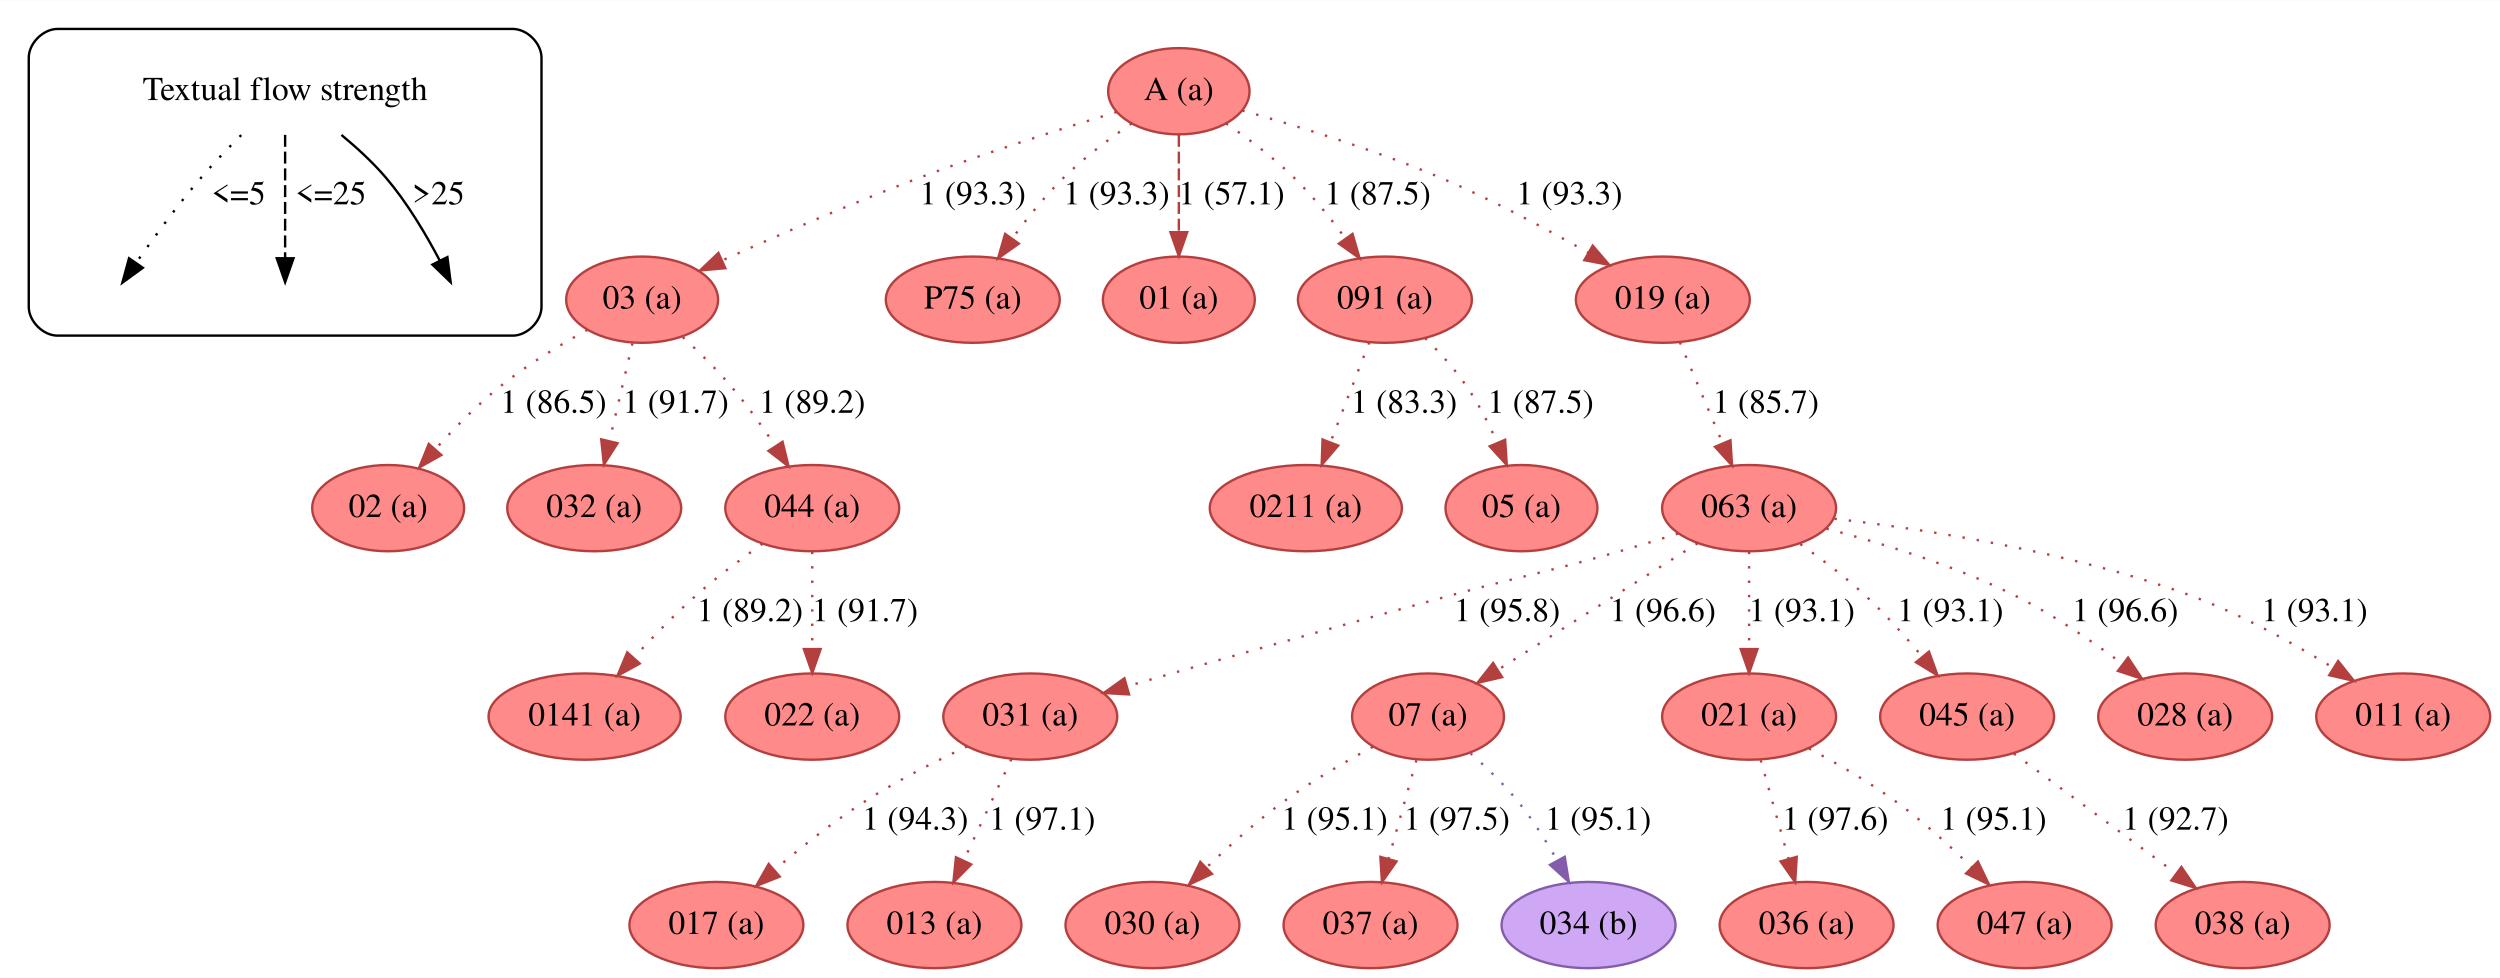
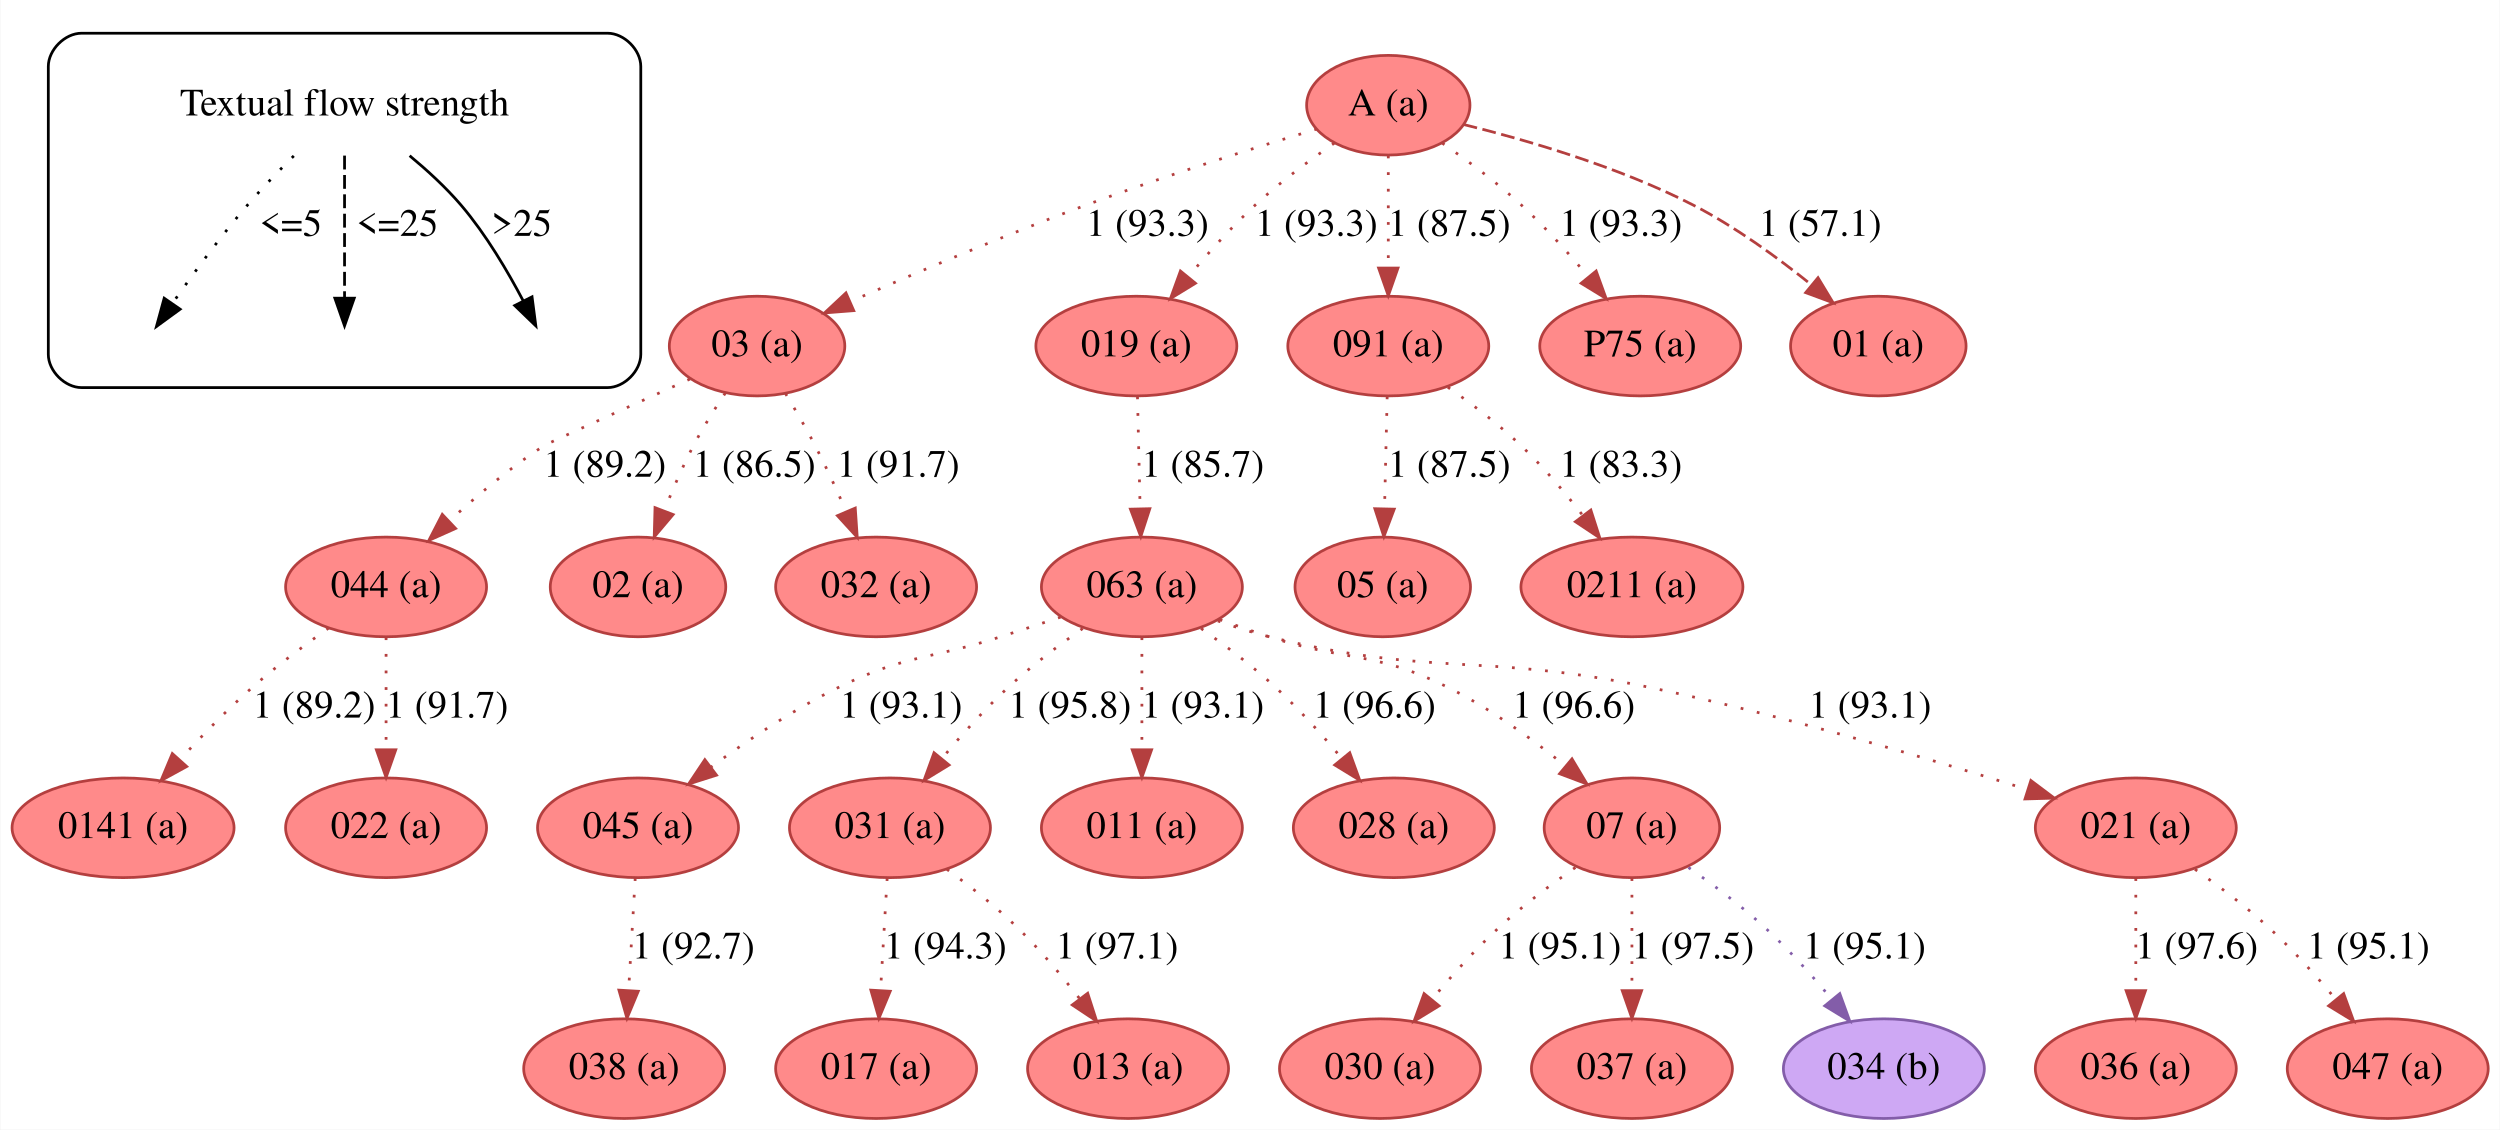
- <svg xmlns="http://www.w3.org/2000/svg" width="1043pt" height="408pt" viewBox="0.00 0.00 1043.40 408.00">
+ <svg xmlns="http://www.w3.org/2000/svg" width="903pt" height="408pt" viewBox="0.00 0.00 902.69 408.00">
  <g id="graph0" class="graph" transform="scale(1 1) rotate(0) translate(4 404)">
-     <polygon fill="white" stroke="none" points="-4,4 -4,-404 1039.4,-404 1039.4,4 -4,4" />
+     <polygon fill="white" stroke="none" points="-4,4 -4,-404 898.693,-404 898.693,4 -4,4" />
    <g id="clust1" class="cluster">
-       <path fill="none" stroke="black" d="M20,-264C20,-264 210,-264 210,-264 216,-264 222,-270 222,-276 222,-276 222,-380 222,-380 222,-386 216,-392 210,-392 210,-392 20,-392 20,-392 14,-392 8,-386 8,-380 8,-380 8,-276 8,-276 8,-270 14,-264 20,-264" />
+       <path fill="none" stroke="black" d="M25.296,-264C25.296,-264 215.296,-264 215.296,-264 221.296,-264 227.296,-270 227.296,-276 227.296,-276 227.296,-380 227.296,-380 227.296,-386 221.296,-392 215.296,-392 215.296,-392 25.296,-392 25.296,-392 19.296,-392 13.296,-386 13.296,-380 13.296,-380 13.296,-276 13.296,-276 13.296,-270 19.296,-264 25.296,-264" />
    </g>
    <g id="node1" class="node">
-       <text text-anchor="middle" x="115" y="-362.3" font-family="Times,serif" font-size="14.00">Textual flow strength</text>
+       <text text-anchor="middle" x="120.296" y="-362.3" font-family="Times,serif" font-size="14.00">Textual flow strength</text>
    </g>
    <g id="edge1" class="edge">
-       <path fill="none" stroke="black" stroke-dasharray="1,5" d="M96.666,-347.686C91.132,-342.194 85.161,-335.989 80,-330 70.171,-318.593 60.072,-304.779 52.914,-294.563" />
-       <polygon fill="black" stroke="black" points="55.614,-292.314 47.056,-286.068 49.851,-296.288 55.614,-292.314" />
-       <text text-anchor="middle" x="95.5" y="-318.8" font-family="Times,serif" font-size="14.00">&lt;=5  </text>
+       <path fill="none" stroke="black" stroke-dasharray="1,5" d="M101.962,-347.686C96.429,-342.194 90.457,-335.989 85.296,-330 75.467,-318.593 65.369,-304.779 58.21,-294.563" />
+       <polygon fill="black" stroke="black" points="60.911,-292.314 52.352,-286.068 55.148,-296.288 60.911,-292.314" />
+       <text text-anchor="middle" x="100.796" y="-318.8" font-family="Times,serif" font-size="14.00">&lt;=5  </text>
    </g>
    <g id="edge2" class="edge">
-       <path fill="none" stroke="black" stroke-dasharray="5,2" d="M115,-347.799C115,-332.794 115,-311.174 115,-296.409" />
-       <polygon fill="black" stroke="black" points="118.5,-296.293 115,-286.293 111.5,-296.293 118.5,-296.293" />
-       <text text-anchor="middle" x="134" y="-318.8" font-family="Times,serif" font-size="14.00">  &lt;=25</text>
+       <path fill="none" stroke="black" stroke-dasharray="5,2" d="M120.296,-347.799C120.296,-332.794 120.296,-311.174 120.296,-296.409" />
+       <polygon fill="black" stroke="black" points="123.797,-296.293 120.296,-286.293 116.797,-296.293 123.797,-296.293" />
+       <text text-anchor="middle" x="139.296" y="-318.8" font-family="Times,serif" font-size="14.00">  &lt;=25</text>
    </g>
    <g id="edge3" class="edge">
-       <path fill="none" stroke="black" d="M138.503,-347.76C144.906,-342.462 151.567,-336.344 157,-330 166.087,-319.39 174.095,-305.689 179.546,-295.313" />
-       <polygon fill="black" stroke="black" points="182.722,-296.789 184.091,-286.283 176.469,-293.642 182.722,-296.789" />
-       <text text-anchor="middle" x="179" y="-318.8" font-family="Times,serif" font-size="14.00">&gt;25</text>
+       <path fill="none" stroke="black" d="M143.8,-347.76C150.202,-342.462 156.863,-336.344 162.296,-330 171.384,-319.39 179.392,-305.689 184.843,-295.313" />
+       <polygon fill="black" stroke="black" points="188.018,-296.789 189.387,-286.283 181.766,-293.642 188.018,-296.789" />
+       <text text-anchor="middle" x="184.296" y="-318.8" font-family="Times,serif" font-size="14.00">&gt;25</text>
    </g>
    <g id="node5" class="node">
-       <ellipse fill="#ff8a8a" stroke="#b43f3f" cx="264" cy="-279" rx="31.695" ry="18" />
-       <text text-anchor="middle" x="264" y="-275.3" font-family="Times,serif" font-size="14.00">03 (a)</text>
+       <ellipse fill="#ff8a8a" stroke="#b43f3f" cx="497.296" cy="-366" rx="29.497" ry="18" />
+       <text text-anchor="middle" x="497.296" y="-362.3" font-family="Times,serif" font-size="14.00">A (a)</text>
    </g>
    <g id="node6" class="node">
-       <ellipse fill="#ff8a8a" stroke="#b43f3f" cx="158" cy="-192" rx="31.695" ry="18" />
-       <text text-anchor="middle" x="158" y="-188.3" font-family="Times,serif" font-size="14.00">02 (a)</text>
+       <ellipse fill="#ff8a8a" stroke="#b43f3f" cx="269.296" cy="-279" rx="31.695" ry="18" />
+       <text text-anchor="middle" x="269.296" y="-275.3" font-family="Times,serif" font-size="14.00">03 (a)</text>
    </g>
    <g id="edge4" class="edge">
-       <path fill="none" stroke="#b43f3f" stroke-dasharray="1,5" d="M241.178,-266.431C229.811,-260.19 216.15,-251.941 205,-243 195.322,-235.24 185.741,-225.52 177.78,-216.72" />
-       <polygon fill="#b43f3f" stroke="#b43f3f" points="180.201,-214.173 170.967,-208.978 174.946,-218.797 180.201,-214.173" />
-       <text text-anchor="middle" x="227" y="-231.8" font-family="Times,serif" font-size="14.00">1 (86.5)</text>
+       <path fill="none" stroke="#b43f3f" stroke-dasharray="1,5" d="M471.534,-357.42C449.31,-350.717 416.445,-340.41 388.296,-330 359.109,-319.206 326.571,-305.409 302.906,-295.044" />
+       <polygon fill="#b43f3f" stroke="#b43f3f" points="304.224,-291.801 293.662,-290.972 301.403,-298.207 304.224,-291.801" />
+       <text text-anchor="middle" x="410.296" y="-318.8" font-family="Times,serif" font-size="14.00">1 (93.3)</text>
    </g>
    <g id="node7" class="node">
-       <ellipse fill="#ff8a8a" stroke="#b43f3f" cx="244" cy="-192" rx="36.294" ry="18" />
-       <text text-anchor="middle" x="244" y="-188.3" font-family="Times,serif" font-size="14.00">032 (a)</text>
+       <ellipse fill="#ff8a8a" stroke="#b43f3f" cx="406.296" cy="-279" rx="36.294" ry="18" />
+       <text text-anchor="middle" x="406.296" y="-275.3" font-family="Times,serif" font-size="14.00">019 (a)</text>
    </g>
    <g id="edge5" class="edge">
-       <path fill="none" stroke="#b43f3f" stroke-dasharray="1,5" d="M259.953,-260.799C257.215,-249.163 253.541,-233.548 250.409,-220.237" />
-       <polygon fill="#b43f3f" stroke="#b43f3f" points="253.739,-219.108 248.041,-210.175 246.925,-220.711 253.739,-219.108" />
-       <text text-anchor="middle" x="278" y="-231.8" font-family="Times,serif" font-size="14.00">1 (91.7)</text>
+       <path fill="none" stroke="#b43f3f" stroke-dasharray="1,5" d="M477.82,-352.326C468.768,-346.06 458.088,-338.113 449.296,-330 440.752,-322.115 432.221,-312.619 425.036,-304.029" />
+       <polygon fill="#b43f3f" stroke="#b43f3f" points="427.641,-301.685 418.604,-296.155 422.219,-306.113 427.641,-301.685" />
+       <text text-anchor="middle" x="471.296" y="-318.8" font-family="Times,serif" font-size="14.00">1 (93.3)</text>
    </g>
    <g id="node8" class="node">
-       <ellipse fill="#ff8a8a" stroke="#b43f3f" cx="335" cy="-192" rx="36.294" ry="18" />
-       <text text-anchor="middle" x="335" y="-188.3" font-family="Times,serif" font-size="14.00">044 (a)</text>
+       <ellipse fill="#ff8a8a" stroke="#b43f3f" cx="497.296" cy="-279" rx="36.294" ry="18" />
+       <text text-anchor="middle" x="497.296" y="-275.3" font-family="Times,serif" font-size="14.00">091 (a)</text>
    </g>
    <g id="edge6" class="edge">
-       <path fill="none" stroke="#b43f3f" stroke-dasharray="1,5" d="M280.965,-263.384C287.537,-257.365 294.925,-250.137 301,-243 307.596,-235.251 314.071,-226.201 319.572,-217.947" />
-       <polygon fill="#b43f3f" stroke="#b43f3f" points="322.61,-219.695 325.118,-209.402 316.738,-215.884 322.61,-219.695" />
-       <text text-anchor="middle" x="335" y="-231.8" font-family="Times,serif" font-size="14.00">1 (89.2)</text>
+       <path fill="none" stroke="#b43f3f" stroke-dasharray="1,5" d="M497.296,-347.799C497.296,-336.163 497.296,-320.548 497.296,-307.237" />
+       <polygon fill="#b43f3f" stroke="#b43f3f" points="500.797,-307.175 497.296,-297.175 493.797,-307.175 500.797,-307.175" />
+       <text text-anchor="middle" x="519.296" y="-318.8" font-family="Times,serif" font-size="14.00">1 (87.5)</text>
+     </g>
+     <g id="node9" class="node">
+       <ellipse fill="#ff8a8a" stroke="#b43f3f" cx="588.296" cy="-279" rx="36.294" ry="18" />
+       <text text-anchor="middle" x="588.296" y="-275.3" font-family="Times,serif" font-size="14.00">P75 (a)</text>
+     </g>
+     <g id="edge7" class="edge">
+       <path fill="none" stroke="#b43f3f" stroke-dasharray="1,5" d="M516.773,-352.326C525.825,-346.06 536.504,-338.113 545.296,-330 553.841,-322.115 562.372,-312.619 569.557,-304.029" />
+       <polygon fill="#b43f3f" stroke="#b43f3f" points="572.374,-306.113 575.989,-296.155 566.952,-301.685 572.374,-306.113" />
+       <text text-anchor="middle" x="581.296" y="-318.8" font-family="Times,serif" font-size="14.00">1 (93.3)</text>
+     </g>
+     <g id="node10" class="node">
+       <ellipse fill="#ff8a8a" stroke="#b43f3f" cx="674.296" cy="-279" rx="31.695" ry="18" />
+       <text text-anchor="middle" x="674.296" y="-275.3" font-family="Times,serif" font-size="14.00">01 (a)</text>
+     </g>
+     <g id="edge8" class="edge">
+       <path fill="none" stroke="#b43f3f" stroke-dasharray="5,2" d="M524.503,-359.033C547.388,-353.392 580.558,-343.737 607.296,-330 622.506,-322.186 637.906,-310.975 650.101,-301.148" />
+       <polygon fill="#b43f3f" stroke="#b43f3f" points="652.513,-303.695 657.989,-294.625 648.052,-298.3 652.513,-303.695" />
+       <text text-anchor="middle" x="653.296" y="-318.8" font-family="Times,serif" font-size="14.00">1 (57.1)</text>
+     </g>
+     <g id="node11" class="node">
+       <ellipse fill="#ff8a8a" stroke="#b43f3f" cx="135.296" cy="-192" rx="36.294" ry="18" />
+       <text text-anchor="middle" x="135.296" y="-188.3" font-family="Times,serif" font-size="14.00">044 (a)</text>
+     </g>
+     <g id="edge9" class="edge">
+       <path fill="none" stroke="#b43f3f" stroke-dasharray="1,5" d="M245.037,-267.074C222.929,-257.101 193.522,-243.792 192.296,-243 180.255,-235.225 168.144,-225.017 158.202,-215.854" />
+       <polygon fill="#b43f3f" stroke="#b43f3f" points="160.407,-213.122 150.736,-208.795 155.598,-218.209 160.407,-213.122" />
+       <text text-anchor="middle" x="214.296" y="-231.8" font-family="Times,serif" font-size="14.00">1 (89.2)</text>
+     </g>
+     <g id="node12" class="node">
+       <ellipse fill="#ff8a8a" stroke="#b43f3f" cx="226.296" cy="-192" rx="31.695" ry="18" />
+       <text text-anchor="middle" x="226.296" y="-188.3" font-family="Times,serif" font-size="14.00">02 (a)</text>
+     </g>
+     <g id="edge10" class="edge">
+       <path fill="none" stroke="#b43f3f" stroke-dasharray="1,5" d="M257.83,-262.03C253.905,-256.197 249.66,-249.446 246.296,-243 242.404,-235.54 238.776,-227.146 235.709,-219.396" />
+       <polygon fill="#b43f3f" stroke="#b43f3f" points="238.976,-218.141 232.144,-210.043 232.435,-220.634 238.976,-218.141" />
+       <text text-anchor="middle" x="268.296" y="-231.8" font-family="Times,serif" font-size="14.00">1 (86.5)</text>
+     </g>
+     <g id="node13" class="node">
+       <ellipse fill="#ff8a8a" stroke="#b43f3f" cx="312.296" cy="-192" rx="36.294" ry="18" />
+       <text text-anchor="middle" x="312.296" y="-188.3" font-family="Times,serif" font-size="14.00">032 (a)</text>
+     </g>
+     <g id="edge11" class="edge">
+       <path fill="none" stroke="#b43f3f" stroke-dasharray="1,5" d="M279.559,-261.861C283.123,-256.011 287.04,-249.294 290.296,-243 294.219,-235.419 298.102,-226.989 301.489,-219.243" />
+       <polygon fill="#b43f3f" stroke="#b43f3f" points="304.765,-220.485 305.48,-209.914 298.329,-217.732 304.765,-220.485" />
+       <text text-anchor="middle" x="320.296" y="-231.8" font-family="Times,serif" font-size="14.00">1 (91.7)</text>
+     </g>
+     <g id="node16" class="node">
+       <ellipse fill="#ff8a8a" stroke="#b43f3f" cx="408.296" cy="-192" rx="36.294" ry="18" />
+       <text text-anchor="middle" x="408.296" y="-188.3" font-family="Times,serif" font-size="14.00">063 (a)</text>
+     </g>
+     <g id="edge28" class="edge">
+       <path fill="none" stroke="#b43f3f" stroke-dasharray="1,5" d="M406.701,-260.799C406.975,-249.163 407.342,-233.548 407.656,-220.237" />
+       <polygon fill="#b43f3f" stroke="#b43f3f" points="411.156,-220.255 407.892,-210.175 404.158,-220.09 411.156,-220.255" />
+       <text text-anchor="middle" x="430.296" y="-231.8" font-family="Times,serif" font-size="14.00">1 (85.7)</text>
    </g>
    <g id="node31" class="node">
-       <ellipse fill="#ff8a8a" stroke="#b43f3f" cx="240" cy="-105" rx="40.094" ry="18" />
-       <text text-anchor="middle" x="240" y="-101.3" font-family="Times,serif" font-size="14.00">0141 (a)</text>
+       <ellipse fill="#ff8a8a" stroke="#b43f3f" cx="495.296" cy="-192" rx="31.695" ry="18" />
+       <text text-anchor="middle" x="495.296" y="-188.3" font-family="Times,serif" font-size="14.00">05 (a)</text>
    </g>
    <g id="edge29" class="edge">
-       <path fill="none" stroke="#b43f3f" stroke-dasharray="1,5" d="M314.27,-177.159C305.564,-171.025 295.505,-163.508 287,-156 277.837,-147.911 268.469,-138.276 260.533,-129.632" />
-       <polygon fill="#b43f3f" stroke="#b43f3f" points="262.99,-127.129 253.694,-122.045 257.79,-131.816 262.99,-127.129" />
-       <text text-anchor="middle" x="309" y="-144.8" font-family="Times,serif" font-size="14.00">1 (89.2)</text>
+       <path fill="none" stroke="#b43f3f" stroke-dasharray="1,5" d="M496.892,-260.799C496.618,-249.163 496.25,-233.548 495.937,-220.237" />
+       <polygon fill="#b43f3f" stroke="#b43f3f" points="499.435,-220.09 495.701,-210.175 492.437,-220.255 499.435,-220.09" />
+       <text text-anchor="middle" x="519.296" y="-231.8" font-family="Times,serif" font-size="14.00">1 (87.5)</text>
    </g>
    <g id="node32" class="node">
-       <ellipse fill="#ff8a8a" stroke="#b43f3f" cx="335" cy="-105" rx="36.294" ry="18" />
-       <text text-anchor="middle" x="335" y="-101.3" font-family="Times,serif" font-size="14.00">022 (a)</text>
+       <ellipse fill="#ff8a8a" stroke="#b43f3f" cx="585.296" cy="-192" rx="40.094" ry="18" />
+       <text text-anchor="middle" x="585.296" y="-188.3" font-family="Times,serif" font-size="14.00">0211 (a)</text>
    </g>
    <g id="edge30" class="edge">
-       <path fill="none" stroke="#b43f3f" stroke-dasharray="1,5" d="M335,-173.799C335,-162.163 335,-146.548 335,-133.237" />
-       <polygon fill="#b43f3f" stroke="#b43f3f" points="338.5,-133.175 335,-123.175 331.5,-133.175 338.5,-133.175" />
-       <text text-anchor="middle" x="357" y="-144.8" font-family="Times,serif" font-size="14.00">1 (91.7)</text>
-     </g>
-     <g id="node9" class="node">
-       <ellipse fill="#ff8a8a" stroke="#b43f3f" cx="488" cy="-366" rx="29.497" ry="18" />
-       <text text-anchor="middle" x="488" y="-362.3" font-family="Times,serif" font-size="14.00">A (a)</text>
-     </g>
-     <g id="edge7" class="edge">
-       <path fill="none" stroke="#b43f3f" stroke-dasharray="1,5" d="M462.016,-357.327C439.991,-350.645 407.668,-340.42 380,-330 351.807,-319.382 320.468,-305.762 297.478,-295.419" />
-       <polygon fill="#b43f3f" stroke="#b43f3f" points="298.724,-292.141 288.17,-291.205 295.837,-298.518 298.724,-292.141" />
-       <text text-anchor="middle" x="402" y="-318.8" font-family="Times,serif" font-size="14.00">1 (93.3)</text>
-     </g>
-     <g id="node10" class="node">
-       <ellipse fill="#ff8a8a" stroke="#b43f3f" cx="402" cy="-279" rx="36.294" ry="18" />
-       <text text-anchor="middle" x="402" y="-275.3" font-family="Times,serif" font-size="14.00">P75 (a)</text>
-     </g>
-     <g id="edge8" class="edge">
-       <path fill="none" stroke="#b43f3f" stroke-dasharray="1,5" d="M468.3,-352.561C459.199,-346.347 448.543,-338.375 440,-330 432.175,-322.329 424.638,-312.975 418.368,-304.442" />
-       <polygon fill="#b43f3f" stroke="#b43f3f" points="421.206,-302.394 412.557,-296.275 415.503,-306.452 421.206,-302.394" />
-       <text text-anchor="middle" x="462" y="-318.8" font-family="Times,serif" font-size="14.00">1 (93.3)</text>
-     </g>
-     <g id="node11" class="node">
-       <ellipse fill="#ff8a8a" stroke="#b43f3f" cx="488" cy="-279" rx="31.695" ry="18" />
-       <text text-anchor="middle" x="488" y="-275.3" font-family="Times,serif" font-size="14.00">01 (a)</text>
-     </g>
-     <g id="edge9" class="edge">
-       <path fill="none" stroke="#b43f3f" stroke-dasharray="5,2" d="M488,-347.799C488,-336.163 488,-320.548 488,-307.237" />
-       <polygon fill="#b43f3f" stroke="#b43f3f" points="491.5,-307.175 488,-297.175 484.5,-307.175 491.5,-307.175" />
-       <text text-anchor="middle" x="510" y="-318.8" font-family="Times,serif" font-size="14.00">1 (57.1)</text>
-     </g>
-     <g id="node12" class="node">
-       <ellipse fill="#ff8a8a" stroke="#b43f3f" cx="574" cy="-279" rx="36.294" ry="18" />
-       <text text-anchor="middle" x="574" y="-275.3" font-family="Times,serif" font-size="14.00">091 (a)</text>
-     </g>
-     <g id="edge10" class="edge">
-       <path fill="none" stroke="#b43f3f" stroke-dasharray="1,5" d="M507.7,-352.561C516.801,-346.347 527.457,-338.375 536,-330 543.825,-322.329 551.362,-312.975 557.632,-304.442" />
-       <polygon fill="#b43f3f" stroke="#b43f3f" points="560.497,-306.452 563.443,-296.275 554.794,-302.394 560.497,-306.452" />
-       <text text-anchor="middle" x="571" y="-318.8" font-family="Times,serif" font-size="14.00">1 (87.5)</text>
-     </g>
-     <g id="node13" class="node">
-       <ellipse fill="#ff8a8a" stroke="#b43f3f" cx="690" cy="-279" rx="36.294" ry="18" />
-       <text text-anchor="middle" x="690" y="-275.3" font-family="Times,serif" font-size="14.00">019 (a)</text>
-     </g>
-     <g id="edge11" class="edge">
-       <path fill="none" stroke="#b43f3f" stroke-dasharray="1,5" d="M514.476,-357.967C536.857,-351.676 569.564,-341.665 597,-330 618.261,-320.961 641.129,-308.703 658.868,-298.587" />
-       <polygon fill="#b43f3f" stroke="#b43f3f" points="660.731,-301.552 667.641,-293.521 657.231,-295.491 660.731,-301.552" />
-       <text text-anchor="middle" x="651" y="-318.8" font-family="Times,serif" font-size="14.00">1 (93.3)</text>
+       <path fill="none" stroke="#b43f3f" stroke-dasharray="1,5" d="M518.804,-264.151C527.445,-258.13 537.246,-250.698 545.296,-243 553.25,-235.394 561.035,-226.193 567.591,-217.768" />
+       <polygon fill="#b43f3f" stroke="#b43f3f" points="570.459,-219.778 573.698,-209.69 564.875,-215.556 570.459,-219.778" />
+       <text text-anchor="middle" x="581.296" y="-231.8" font-family="Times,serif" font-size="14.00">1 (83.3)</text>
    </g>
    <g id="node14" class="node">
-       <ellipse fill="#ff8a8a" stroke="#b43f3f" cx="541" cy="-192" rx="40.094" ry="18" />
-       <text text-anchor="middle" x="541" y="-188.3" font-family="Times,serif" font-size="14.00">0211 (a)</text>
+       <ellipse fill="#ff8a8a" stroke="#b43f3f" cx="40.296" cy="-105" rx="40.094" ry="18" />
+       <text text-anchor="middle" x="40.296" y="-101.3" font-family="Times,serif" font-size="14.00">0141 (a)</text>
    </g>
    <g id="edge12" class="edge">
-       <path fill="none" stroke="#b43f3f" stroke-dasharray="1,5" d="M567.48,-261.207C562.855,-249.293 556.554,-233.063 551.259,-219.424" />
-       <polygon fill="#b43f3f" stroke="#b43f3f" points="554.501,-218.105 547.619,-210.049 547.976,-220.638 554.501,-218.105" />
-       <text text-anchor="middle" x="582" y="-231.8" font-family="Times,serif" font-size="14.00">1 (83.3)</text>
+       <path fill="none" stroke="#b43f3f" stroke-dasharray="1,5" d="M114.566,-177.159C105.86,-171.025 95.802,-163.508 87.296,-156 78.133,-147.911 68.766,-138.276 60.83,-129.632" />
+       <polygon fill="#b43f3f" stroke="#b43f3f" points="63.286,-127.129 53.991,-122.045 58.087,-131.816 63.286,-127.129" />
+       <text text-anchor="middle" x="109.296" y="-144.8" font-family="Times,serif" font-size="14.00">1 (89.2)</text>
    </g>
    <g id="node15" class="node">
-       <ellipse fill="#ff8a8a" stroke="#b43f3f" cx="631" cy="-192" rx="31.695" ry="18" />
-       <text text-anchor="middle" x="631" y="-188.3" font-family="Times,serif" font-size="14.00">05 (a)</text>
+       <ellipse fill="#ff8a8a" stroke="#b43f3f" cx="135.296" cy="-105" rx="36.294" ry="18" />
+       <text text-anchor="middle" x="135.296" y="-101.3" font-family="Times,serif" font-size="14.00">022 (a)</text>
    </g>
    <g id="edge13" class="edge">
-       <path fill="none" stroke="#b43f3f" stroke-dasharray="1,5" d="M590.804,-262.978C596.724,-257.131 603.114,-250.127 608,-243 612.994,-235.717 617.38,-227.175 620.945,-219.234" />
-       <polygon fill="#b43f3f" stroke="#b43f3f" points="624.192,-220.542 624.874,-209.969 617.748,-217.809 624.192,-220.542" />
-       <text text-anchor="middle" x="639" y="-231.8" font-family="Times,serif" font-size="14.00">1 (87.5)</text>
-     </g>
-     <g id="node16" class="node">
-       <ellipse fill="#ff8a8a" stroke="#b43f3f" cx="726" cy="-192" rx="36.294" ry="18" />
-       <text text-anchor="middle" x="726" y="-188.3" font-family="Times,serif" font-size="14.00">063 (a)</text>
+       <path fill="none" stroke="#b43f3f" stroke-dasharray="1,5" d="M135.296,-173.799C135.296,-162.163 135.296,-146.548 135.296,-133.237" />
+       <polygon fill="#b43f3f" stroke="#b43f3f" points="138.797,-133.175 135.296,-123.175 131.797,-133.175 138.797,-133.175" />
+       <text text-anchor="middle" x="157.296" y="-144.8" font-family="Times,serif" font-size="14.00">1 (91.7)</text>
+     </g>
+     <g id="node17" class="node">
+       <ellipse fill="#ff8a8a" stroke="#b43f3f" cx="226.296" cy="-105" rx="36.294" ry="18" />
+       <text text-anchor="middle" x="226.296" y="-101.3" font-family="Times,serif" font-size="14.00">045 (a)</text>
+     </g>
+     <g id="edge14" class="edge">
+       <path fill="none" stroke="#b43f3f" stroke-dasharray="1,5" d="M378.935,-181.097C371.859,-178.742 364.315,-176.259 357.296,-174 331.603,-165.732 323.591,-167.758 299.296,-156 282.963,-148.095 266.16,-136.84 252.799,-127.009" />
+       <polygon fill="#b43f3f" stroke="#b43f3f" points="254.649,-124.021 244.555,-120.804 250.44,-129.614 254.649,-124.021" />
+       <text text-anchor="middle" x="321.296" y="-144.8" font-family="Times,serif" font-size="14.00">1 (93.1)</text>
+     </g>
+     <g id="node18" class="node">
+       <ellipse fill="#ff8a8a" stroke="#b43f3f" cx="317.296" cy="-105" rx="36.294" ry="18" />
+       <text text-anchor="middle" x="317.296" y="-101.3" font-family="Times,serif" font-size="14.00">031 (a)</text>
+     </g>
+     <g id="edge15" class="edge">
+       <path fill="none" stroke="#b43f3f" stroke-dasharray="1,5" d="M386.925,-177.006C378.304,-170.963 368.482,-163.554 360.296,-156 351.752,-148.115 343.221,-138.619 336.036,-130.029" />
+       <polygon fill="#b43f3f" stroke="#b43f3f" points="338.641,-127.685 329.604,-122.155 333.219,-132.113 338.641,-127.685" />
+       <text text-anchor="middle" x="382.296" y="-144.8" font-family="Times,serif" font-size="14.00">1 (95.8)</text>
+     </g>
+     <g id="node19" class="node">
+       <ellipse fill="#ff8a8a" stroke="#b43f3f" cx="408.296" cy="-105" rx="36.294" ry="18" />
+       <text text-anchor="middle" x="408.296" y="-101.3" font-family="Times,serif" font-size="14.00">011 (a)</text>
+     </g>
+     <g id="edge16" class="edge">
+       <path fill="none" stroke="#b43f3f" stroke-dasharray="1,5" d="M408.296,-173.799C408.296,-162.163 408.296,-146.548 408.296,-133.237" />
+       <polygon fill="#b43f3f" stroke="#b43f3f" points="411.797,-133.175 408.296,-123.175 404.797,-133.175 411.797,-133.175" />
+       <text text-anchor="middle" x="430.296" y="-144.8" font-family="Times,serif" font-size="14.00">1 (93.1)</text>
+     </g>
+     <g id="node20" class="node">
+       <ellipse fill="#ff8a8a" stroke="#b43f3f" cx="499.296" cy="-105" rx="36.294" ry="18" />
+       <text text-anchor="middle" x="499.296" y="-101.3" font-family="Times,serif" font-size="14.00">028 (a)</text>
+     </g>
+     <g id="edge17" class="edge">
+       <path fill="none" stroke="#b43f3f" stroke-dasharray="1,5" d="M429.668,-177.006C438.289,-170.963 448.111,-163.554 456.296,-156 464.841,-148.115 473.372,-138.619 480.557,-130.029" />
+       <polygon fill="#b43f3f" stroke="#b43f3f" points="483.374,-132.113 486.989,-122.155 477.952,-127.685 483.374,-132.113" />
+       <text text-anchor="middle" x="492.296" y="-144.8" font-family="Times,serif" font-size="14.00">1 (96.6)</text>
+     </g>
+     <g id="node21" class="node">
+       <ellipse fill="#ff8a8a" stroke="#b43f3f" cx="585.296" cy="-105" rx="31.695" ry="18" />
+       <text text-anchor="middle" x="585.296" y="-101.3" font-family="Times,serif" font-size="14.00">07 (a)</text>
+     </g>
+     <g id="edge18" class="edge">
+       <path fill="none" stroke="#b43f3f" stroke-dasharray="1,5" d="M436.391,-180.213C442.277,-178.067 448.466,-175.894 454.296,-174 482.399,-164.871 491.789,-169.055 518.296,-156 533.636,-148.445 549.047,-137.254 561.214,-127.374" />
+       <polygon fill="#b43f3f" stroke="#b43f3f" points="563.649,-129.902 569.079,-120.804 559.161,-124.529 563.649,-129.902" />
+       <text text-anchor="middle" x="564.296" y="-144.8" font-family="Times,serif" font-size="14.00">1 (96.6)</text>
+     </g>
+     <g id="node22" class="node">
+       <ellipse fill="#ff8a8a" stroke="#b43f3f" cx="767.296" cy="-105" rx="36.294" ry="18" />
+       <text text-anchor="middle" x="767.296" y="-101.3" font-family="Times,serif" font-size="14.00">021 (a)</text>
+     </g>
+     <g id="edge19" class="edge">
+       <path fill="none" stroke="#b43f3f" stroke-dasharray="1,5" d="M435.715,-179.737C441.757,-177.574 448.181,-175.515 454.296,-174 513.48,-159.342 530.582,-168.319 590.296,-156 638.257,-146.105 692.277,-130.122 727.883,-118.896" />
+       <polygon fill="#b43f3f" stroke="#b43f3f" points="729.397,-122.087 737.866,-115.721 727.276,-115.416 729.397,-122.087" />
+       <text text-anchor="middle" x="671.296" y="-144.8" font-family="Times,serif" font-size="14.00">1 (93.1)</text>
+     </g>
+     <g id="node23" class="node">
+       <ellipse fill="#ff8a8a" stroke="#b43f3f" cx="221.296" cy="-18" rx="36.294" ry="18" />
+       <text text-anchor="middle" x="221.296" y="-14.3" font-family="Times,serif" font-size="14.00">038 (a)</text>
+     </g>
+     <g id="edge20" class="edge">
+       <path fill="none" stroke="#b43f3f" stroke-dasharray="1,5" d="M225.285,-86.799C224.6,-75.163 223.682,-59.548 222.899,-46.237" />
+       <polygon fill="#b43f3f" stroke="#b43f3f" points="226.388,-45.953 222.307,-36.175 219.4,-46.364 226.388,-45.953" />
+       <text text-anchor="middle" x="246.296" y="-57.8" font-family="Times,serif" font-size="14.00">1 (92.7)</text>
+     </g>
+     <g id="node24" class="node">
+       <ellipse fill="#ff8a8a" stroke="#b43f3f" cx="312.296" cy="-18" rx="36.294" ry="18" />
+       <text text-anchor="middle" x="312.296" y="-14.3" font-family="Times,serif" font-size="14.00">017 (a)</text>
+     </g>
+     <g id="edge21" class="edge">
+       <path fill="none" stroke="#b43f3f" stroke-dasharray="1,5" d="M316.285,-86.799C315.6,-75.163 314.682,-59.548 313.899,-46.237" />
+       <polygon fill="#b43f3f" stroke="#b43f3f" points="317.388,-45.953 313.307,-36.175 310.4,-46.364 317.388,-45.953" />
+       <text text-anchor="middle" x="337.296" y="-57.8" font-family="Times,serif" font-size="14.00">1 (94.3)</text>
+     </g>
+     <g id="node25" class="node">
+       <ellipse fill="#ff8a8a" stroke="#b43f3f" cx="403.296" cy="-18" rx="36.294" ry="18" />
+       <text text-anchor="middle" x="403.296" y="-14.3" font-family="Times,serif" font-size="14.00">013 (a)</text>
+     </g>
+     <g id="edge22" class="edge">
+       <path fill="none" stroke="#b43f3f" stroke-dasharray="1,5" d="M337.866,-90.022C346.141,-83.982 355.54,-76.57 363.296,-69 371.292,-61.197 379.174,-51.814 385.8,-43.295" />
+       <polygon fill="#b43f3f" stroke="#b43f3f" points="388.718,-45.24 391.965,-35.155 383.138,-41.014 388.718,-45.24" />
+       <text text-anchor="middle" x="399.296" y="-57.8" font-family="Times,serif" font-size="14.00">1 (97.1)</text>
+     </g>
+     <g id="node26" class="node">
+       <ellipse fill="#ff8a8a" stroke="#b43f3f" cx="494.296" cy="-18" rx="36.294" ry="18" />
+       <text text-anchor="middle" x="494.296" y="-14.3" font-family="Times,serif" font-size="14.00">030 (a)</text>
+     </g>
+     <g id="edge23" class="edge">
+       <path fill="none" stroke="#b43f3f" stroke-dasharray="1,5" d="M564.878,-90.672C556.034,-84.512 545.785,-76.834 537.296,-69 528.752,-61.115 520.221,-51.619 513.036,-43.029" />
+       <polygon fill="#b43f3f" stroke="#b43f3f" points="515.641,-40.685 506.604,-35.154 510.219,-45.114 515.641,-40.685" />
+       <text text-anchor="middle" x="559.296" y="-57.8" font-family="Times,serif" font-size="14.00">1 (95.1)</text>
+     </g>
+     <g id="node27" class="node">
+       <ellipse fill="#ff8a8a" stroke="#b43f3f" cx="585.296" cy="-18" rx="36.294" ry="18" />
+       <text text-anchor="middle" x="585.296" y="-14.3" font-family="Times,serif" font-size="14.00">037 (a)</text>
+     </g>
+     <g id="edge24" class="edge">
+       <path fill="none" stroke="#b43f3f" stroke-dasharray="1,5" d="M585.296,-86.799C585.296,-75.163 585.296,-59.548 585.296,-46.237" />
+       <polygon fill="#b43f3f" stroke="#b43f3f" points="588.797,-46.175 585.296,-36.175 581.797,-46.175 588.797,-46.175" />
+       <text text-anchor="middle" x="607.296" y="-57.8" font-family="Times,serif" font-size="14.00">1 (97.5)</text>
+     </g>
+     <g id="node28" class="node">
+       <ellipse fill="#cea8f4" stroke="#835da9" cx="676.296" cy="-18" rx="36.294" ry="18" />
+       <text text-anchor="middle" x="676.296" y="-14.3" font-family="Times,serif" font-size="14.00">034 (b)</text>
+     </g>
+     <g id="edge25" class="edge">
+       <path fill="none" stroke="#835da9" stroke-dasharray="1,5" d="M605.715,-90.672C614.559,-84.512 624.808,-76.834 633.296,-69 641.841,-61.115 650.372,-51.619 657.557,-43.029" />
+       <polygon fill="#835da9" stroke="#835da9" points="660.374,-45.114 663.989,-35.154 654.952,-40.685 660.374,-45.114" />
+       <text text-anchor="middle" x="669.296" y="-57.8" font-family="Times,serif" font-size="14.00">1 (95.1)</text>
+     </g>
+     <g id="node29" class="node">
+       <ellipse fill="#ff8a8a" stroke="#b43f3f" cx="767.296" cy="-18" rx="36.294" ry="18" />
+       <text text-anchor="middle" x="767.296" y="-14.3" font-family="Times,serif" font-size="14.00">036 (a)</text>
+     </g>
+     <g id="edge26" class="edge">
+       <path fill="none" stroke="#b43f3f" stroke-dasharray="1,5" d="M767.296,-86.799C767.296,-75.163 767.296,-59.548 767.296,-46.237" />
+       <polygon fill="#b43f3f" stroke="#b43f3f" points="770.797,-46.175 767.296,-36.175 763.797,-46.175 770.797,-46.175" />
+       <text text-anchor="middle" x="789.296" y="-57.8" font-family="Times,serif" font-size="14.00">1 (97.6)</text>
+     </g>
+     <g id="node30" class="node">
+       <ellipse fill="#ff8a8a" stroke="#b43f3f" cx="858.296" cy="-18" rx="36.294" ry="18" />
+       <text text-anchor="middle" x="858.296" y="-14.3" font-family="Times,serif" font-size="14.00">047 (a)</text>
    </g>
    <g id="edge27" class="edge">
-       <path fill="none" stroke="#b43f3f" stroke-dasharray="1,5" d="M697.112,-261.207C702.191,-249.216 709.122,-232.851 714.922,-219.157" />
-       <polygon fill="#b43f3f" stroke="#b43f3f" points="718.225,-220.332 718.902,-209.758 711.779,-217.602 718.225,-220.332" />
-       <text text-anchor="middle" x="733" y="-231.8" font-family="Times,serif" font-size="14.00">1 (85.7)</text>
-     </g>
-     <g id="node17" class="node">
-       <ellipse fill="#ff8a8a" stroke="#b43f3f" cx="426" cy="-105" rx="36.294" ry="18" />
-       <text text-anchor="middle" x="426" y="-101.3" font-family="Times,serif" font-size="14.00">031 (a)</text>
-     </g>
-     <g id="edge14" class="edge">
-       <path fill="none" stroke="#b43f3f" stroke-dasharray="1,5" d="M696.371,-181.381C688.476,-178.897 679.934,-176.282 672,-174 641.542,-165.239 633.585,-164.308 603,-156 556.162,-143.277 502.547,-128.036 466.713,-117.752" />
-       <polygon fill="#b43f3f" stroke="#b43f3f" points="467.223,-114.257 456.645,-114.859 465.289,-120.985 467.223,-114.257" />
-       <text text-anchor="middle" x="625" y="-144.8" font-family="Times,serif" font-size="14.00">1 (95.8)</text>
-     </g>
-     <g id="node18" class="node">
-       <ellipse fill="#ff8a8a" stroke="#b43f3f" cx="592" cy="-105" rx="31.695" ry="18" />
-       <text text-anchor="middle" x="592" y="-101.3" font-family="Times,serif" font-size="14.00">07 (a)</text>
-     </g>
-     <g id="edge15" class="edge">
-       <path fill="none" stroke="#b43f3f" stroke-dasharray="1,5" d="M704.471,-177.343C681.936,-163.049 646.408,-140.513 621.322,-124.6" />
-       <polygon fill="#b43f3f" stroke="#b43f3f" points="622.915,-121.466 612.596,-119.065 619.165,-127.377 622.915,-121.466" />
-       <text text-anchor="middle" x="690" y="-144.8" font-family="Times,serif" font-size="14.00">1 (96.6)</text>
-     </g>
-     <g id="node19" class="node">
-       <ellipse fill="#ff8a8a" stroke="#b43f3f" cx="726" cy="-105" rx="36.294" ry="18" />
-       <text text-anchor="middle" x="726" y="-101.3" font-family="Times,serif" font-size="14.00">021 (a)</text>
-     </g>
-     <g id="edge16" class="edge">
-       <path fill="none" stroke="#b43f3f" stroke-dasharray="1,5" d="M726,-173.799C726,-162.163 726,-146.548 726,-133.237" />
-       <polygon fill="#b43f3f" stroke="#b43f3f" points="729.5,-133.175 726,-123.175 722.5,-133.175 729.5,-133.175" />
-       <text text-anchor="middle" x="748" y="-144.8" font-family="Times,serif" font-size="14.00">1 (93.1)</text>
-     </g>
-     <g id="node20" class="node">
-       <ellipse fill="#ff8a8a" stroke="#b43f3f" cx="817" cy="-105" rx="36.294" ry="18" />
-       <text text-anchor="middle" x="817" y="-101.3" font-family="Times,serif" font-size="14.00">045 (a)</text>
-     </g>
-     <g id="edge17" class="edge">
-       <path fill="none" stroke="#b43f3f" stroke-dasharray="1,5" d="M747.372,-177.006C755.992,-170.963 765.814,-163.554 774,-156 782.544,-148.115 791.076,-138.619 798.26,-130.029" />
-       <polygon fill="#b43f3f" stroke="#b43f3f" points="801.077,-132.113 804.692,-122.155 795.656,-127.685 801.077,-132.113" />
-       <text text-anchor="middle" x="810" y="-144.8" font-family="Times,serif" font-size="14.00">1 (93.1)</text>
-     </g>
-     <g id="node21" class="node">
-       <ellipse fill="#ff8a8a" stroke="#b43f3f" cx="908" cy="-105" rx="36.294" ry="18" />
-       <text text-anchor="middle" x="908" y="-101.3" font-family="Times,serif" font-size="14.00">028 (a)</text>
-     </g>
-     <g id="edge18" class="edge">
-       <path fill="none" stroke="#b43f3f" stroke-dasharray="1,5" d="M758.267,-183.461C780.727,-177.566 811.009,-168.305 836,-156 852.128,-148.059 868.702,-136.801 881.877,-126.977" />
-       <polygon fill="#b43f3f" stroke="#b43f3f" points="884.176,-129.626 890.004,-120.778 879.931,-124.06 884.176,-129.626" />
-       <text text-anchor="middle" x="883" y="-144.8" font-family="Times,serif" font-size="14.00">1 (96.6)</text>
-     </g>
-     <g id="node22" class="node">
-       <ellipse fill="#ff8a8a" stroke="#b43f3f" cx="999" cy="-105" rx="36.294" ry="18" />
-       <text text-anchor="middle" x="999" y="-101.3" font-family="Times,serif" font-size="14.00">011 (a)</text>
-     </g>
-     <g id="edge19" class="edge">
-       <path fill="none" stroke="#b43f3f" stroke-dasharray="1,5" d="M761.629,-187.578C799.17,-183.197 859.588,-173.927 909,-156 930.266,-148.285 952.502,-135.977 969.552,-125.504" />
-       <polygon fill="#b43f3f" stroke="#b43f3f" points="971.844,-128.197 978.451,-119.915 968.121,-122.269 971.844,-128.197" />
-       <text text-anchor="middle" x="962" y="-144.8" font-family="Times,serif" font-size="14.00">1 (93.1)</text>
-     </g>
-     <g id="node23" class="node">
-       <ellipse fill="#ff8a8a" stroke="#b43f3f" cx="295" cy="-18" rx="36.294" ry="18" />
-       <text text-anchor="middle" x="295" y="-14.3" font-family="Times,serif" font-size="14.00">017 (a)</text>
-     </g>
-     <g id="edge20" class="edge">
-       <path fill="none" stroke="#b43f3f" stroke-dasharray="1,5" d="M399.641,-92.527C386.188,-86.251 369.796,-77.943 356,-69 343.273,-60.75 330.139,-50.278 319.334,-41.052" />
-       <polygon fill="#b43f3f" stroke="#b43f3f" points="321.411,-38.221 311.57,-34.297 316.817,-43.502 321.411,-38.221" />
-       <text text-anchor="middle" x="378" y="-57.8" font-family="Times,serif" font-size="14.00">1 (94.3)</text>
-     </g>
-     <g id="node24" class="node">
-       <ellipse fill="#ff8a8a" stroke="#b43f3f" cx="386" cy="-18" rx="36.294" ry="18" />
-       <text text-anchor="middle" x="386" y="-14.3" font-family="Times,serif" font-size="14.00">013 (a)</text>
-     </g>
-     <g id="edge21" class="edge">
-       <path fill="none" stroke="#b43f3f" stroke-dasharray="1,5" d="M418.097,-87.207C412.454,-75.216 404.753,-58.851 398.309,-45.157" />
-       <polygon fill="#b43f3f" stroke="#b43f3f" points="401.311,-43.316 393.886,-35.758 394.977,-46.297 401.311,-43.316" />
-       <text text-anchor="middle" x="431" y="-57.8" font-family="Times,serif" font-size="14.00">1 (97.1)</text>
-     </g>
-     <g id="node25" class="node">
-       <ellipse fill="#ff8a8a" stroke="#b43f3f" cx="477" cy="-18" rx="36.294" ry="18" />
-       <text text-anchor="middle" x="477" y="-14.3" font-family="Times,serif" font-size="14.00">030 (a)</text>
-     </g>
-     <g id="edge22" class="edge">
-       <path fill="none" stroke="#b43f3f" stroke-dasharray="1,5" d="M568.931,-92.366C557.182,-86.048 542.903,-77.751 531,-69 520.062,-60.959 508.902,-50.98 499.588,-42.056" />
-       <polygon fill="#b43f3f" stroke="#b43f3f" points="501.84,-39.364 492.243,-34.875 496.946,-44.369 501.84,-39.364" />
-       <text text-anchor="middle" x="553" y="-57.8" font-family="Times,serif" font-size="14.00">1 (95.1)</text>
-     </g>
-     <g id="node26" class="node">
-       <ellipse fill="#ff8a8a" stroke="#b43f3f" cx="568" cy="-18" rx="36.294" ry="18" />
-       <text text-anchor="middle" x="568" y="-14.3" font-family="Times,serif" font-size="14.00">037 (a)</text>
-     </g>
-     <g id="edge23" class="edge">
-       <path fill="none" stroke="#b43f3f" stroke-dasharray="1,5" d="M587.143,-86.799C583.803,-74.97 579.303,-59.03 575.504,-45.578" />
-       <polygon fill="#b43f3f" stroke="#b43f3f" points="578.853,-44.558 572.768,-35.885 572.117,-46.46 578.853,-44.558" />
-       <text text-anchor="middle" x="604" y="-57.8" font-family="Times,serif" font-size="14.00">1 (97.5)</text>
-     </g>
-     <g id="node27" class="node">
-       <ellipse fill="#cea8f4" stroke="#835da9" cx="659" cy="-18" rx="36.294" ry="18" />
-       <text text-anchor="middle" x="659" y="-14.3" font-family="Times,serif" font-size="14.00">034 (b)</text>
-     </g>
-     <g id="edge24" class="edge">
-       <path fill="none" stroke="#835da9" stroke-dasharray="1,5" d="M609.723,-89.671C616.514,-83.692 624.051,-76.416 630,-69 635.867,-61.686 641.314,-53.05 645.867,-45.032" />
-       <polygon fill="#835da9" stroke="#835da9" points="649.066,-46.475 650.772,-36.019 642.918,-43.129 649.066,-46.475" />
-       <text text-anchor="middle" x="663" y="-57.8" font-family="Times,serif" font-size="14.00">1 (95.1)</text>
-     </g>
-     <g id="node28" class="node">
-       <ellipse fill="#ff8a8a" stroke="#b43f3f" cx="750" cy="-18" rx="36.294" ry="18" />
-       <text text-anchor="middle" x="750" y="-14.3" font-family="Times,serif" font-size="14.00">036 (a)</text>
-     </g>
-     <g id="edge25" class="edge">
-       <path fill="none" stroke="#b43f3f" stroke-dasharray="1,5" d="M730.857,-86.799C734.197,-74.97 738.697,-59.03 742.496,-45.578" />
-       <polygon fill="#b43f3f" stroke="#b43f3f" points="745.883,-46.46 745.232,-35.885 739.147,-44.558 745.883,-46.46" />
-       <text text-anchor="middle" x="762" y="-57.8" font-family="Times,serif" font-size="14.00">1 (97.6)</text>
-     </g>
-     <g id="node29" class="node">
-       <ellipse fill="#ff8a8a" stroke="#b43f3f" cx="841" cy="-18" rx="36.294" ry="18" />
-       <text text-anchor="middle" x="841" y="-14.3" font-family="Times,serif" font-size="14.00">047 (a)</text>
-     </g>
-     <g id="edge26" class="edge">
-       <path fill="none" stroke="#b43f3f" stroke-dasharray="1,5" d="M750.99,-91.678C762.645,-85.49 776.458,-77.506 788,-69 798.82,-61.026 809.788,-51.059 818.917,-42.126" />
-       <polygon fill="#b43f3f" stroke="#b43f3f" points="821.515,-44.478 826.11,-34.931 816.565,-39.529 821.515,-44.478" />
-       <text text-anchor="middle" x="828" y="-57.8" font-family="Times,serif" font-size="14.00">1 (95.1)</text>
-     </g>
-     <g id="node30" class="node">
-       <ellipse fill="#ff8a8a" stroke="#b43f3f" cx="932" cy="-18" rx="36.294" ry="18" />
-       <text text-anchor="middle" x="932" y="-14.3" font-family="Times,serif" font-size="14.00">038 (a)</text>
-     </g>
-     <g id="edge28" class="edge">
-       <path fill="none" stroke="#b43f3f" stroke-dasharray="1,5" d="M836.508,-89.581C855.094,-75.843 883.267,-55.02 904.2,-39.548" />
-       <polygon fill="#b43f3f" stroke="#b43f3f" points="906.435,-42.248 912.396,-33.49 902.274,-36.619 906.435,-42.248" />
-       <text text-anchor="middle" x="904" y="-57.8" font-family="Times,serif" font-size="14.00">1 (92.7)</text>
+       <path fill="none" stroke="#b43f3f" stroke-dasharray="1,5" d="M788.668,-90.006C797.289,-83.963 807.111,-76.554 815.296,-69 823.841,-61.115 832.372,-51.619 839.557,-43.029" />
+       <polygon fill="#b43f3f" stroke="#b43f3f" points="842.374,-45.114 845.989,-35.154 836.952,-40.685 842.374,-45.114" />
+       <text text-anchor="middle" x="851.296" y="-57.8" font-family="Times,serif" font-size="14.00">1 (95.1)</text>
    </g>
  </g>
</svg>
